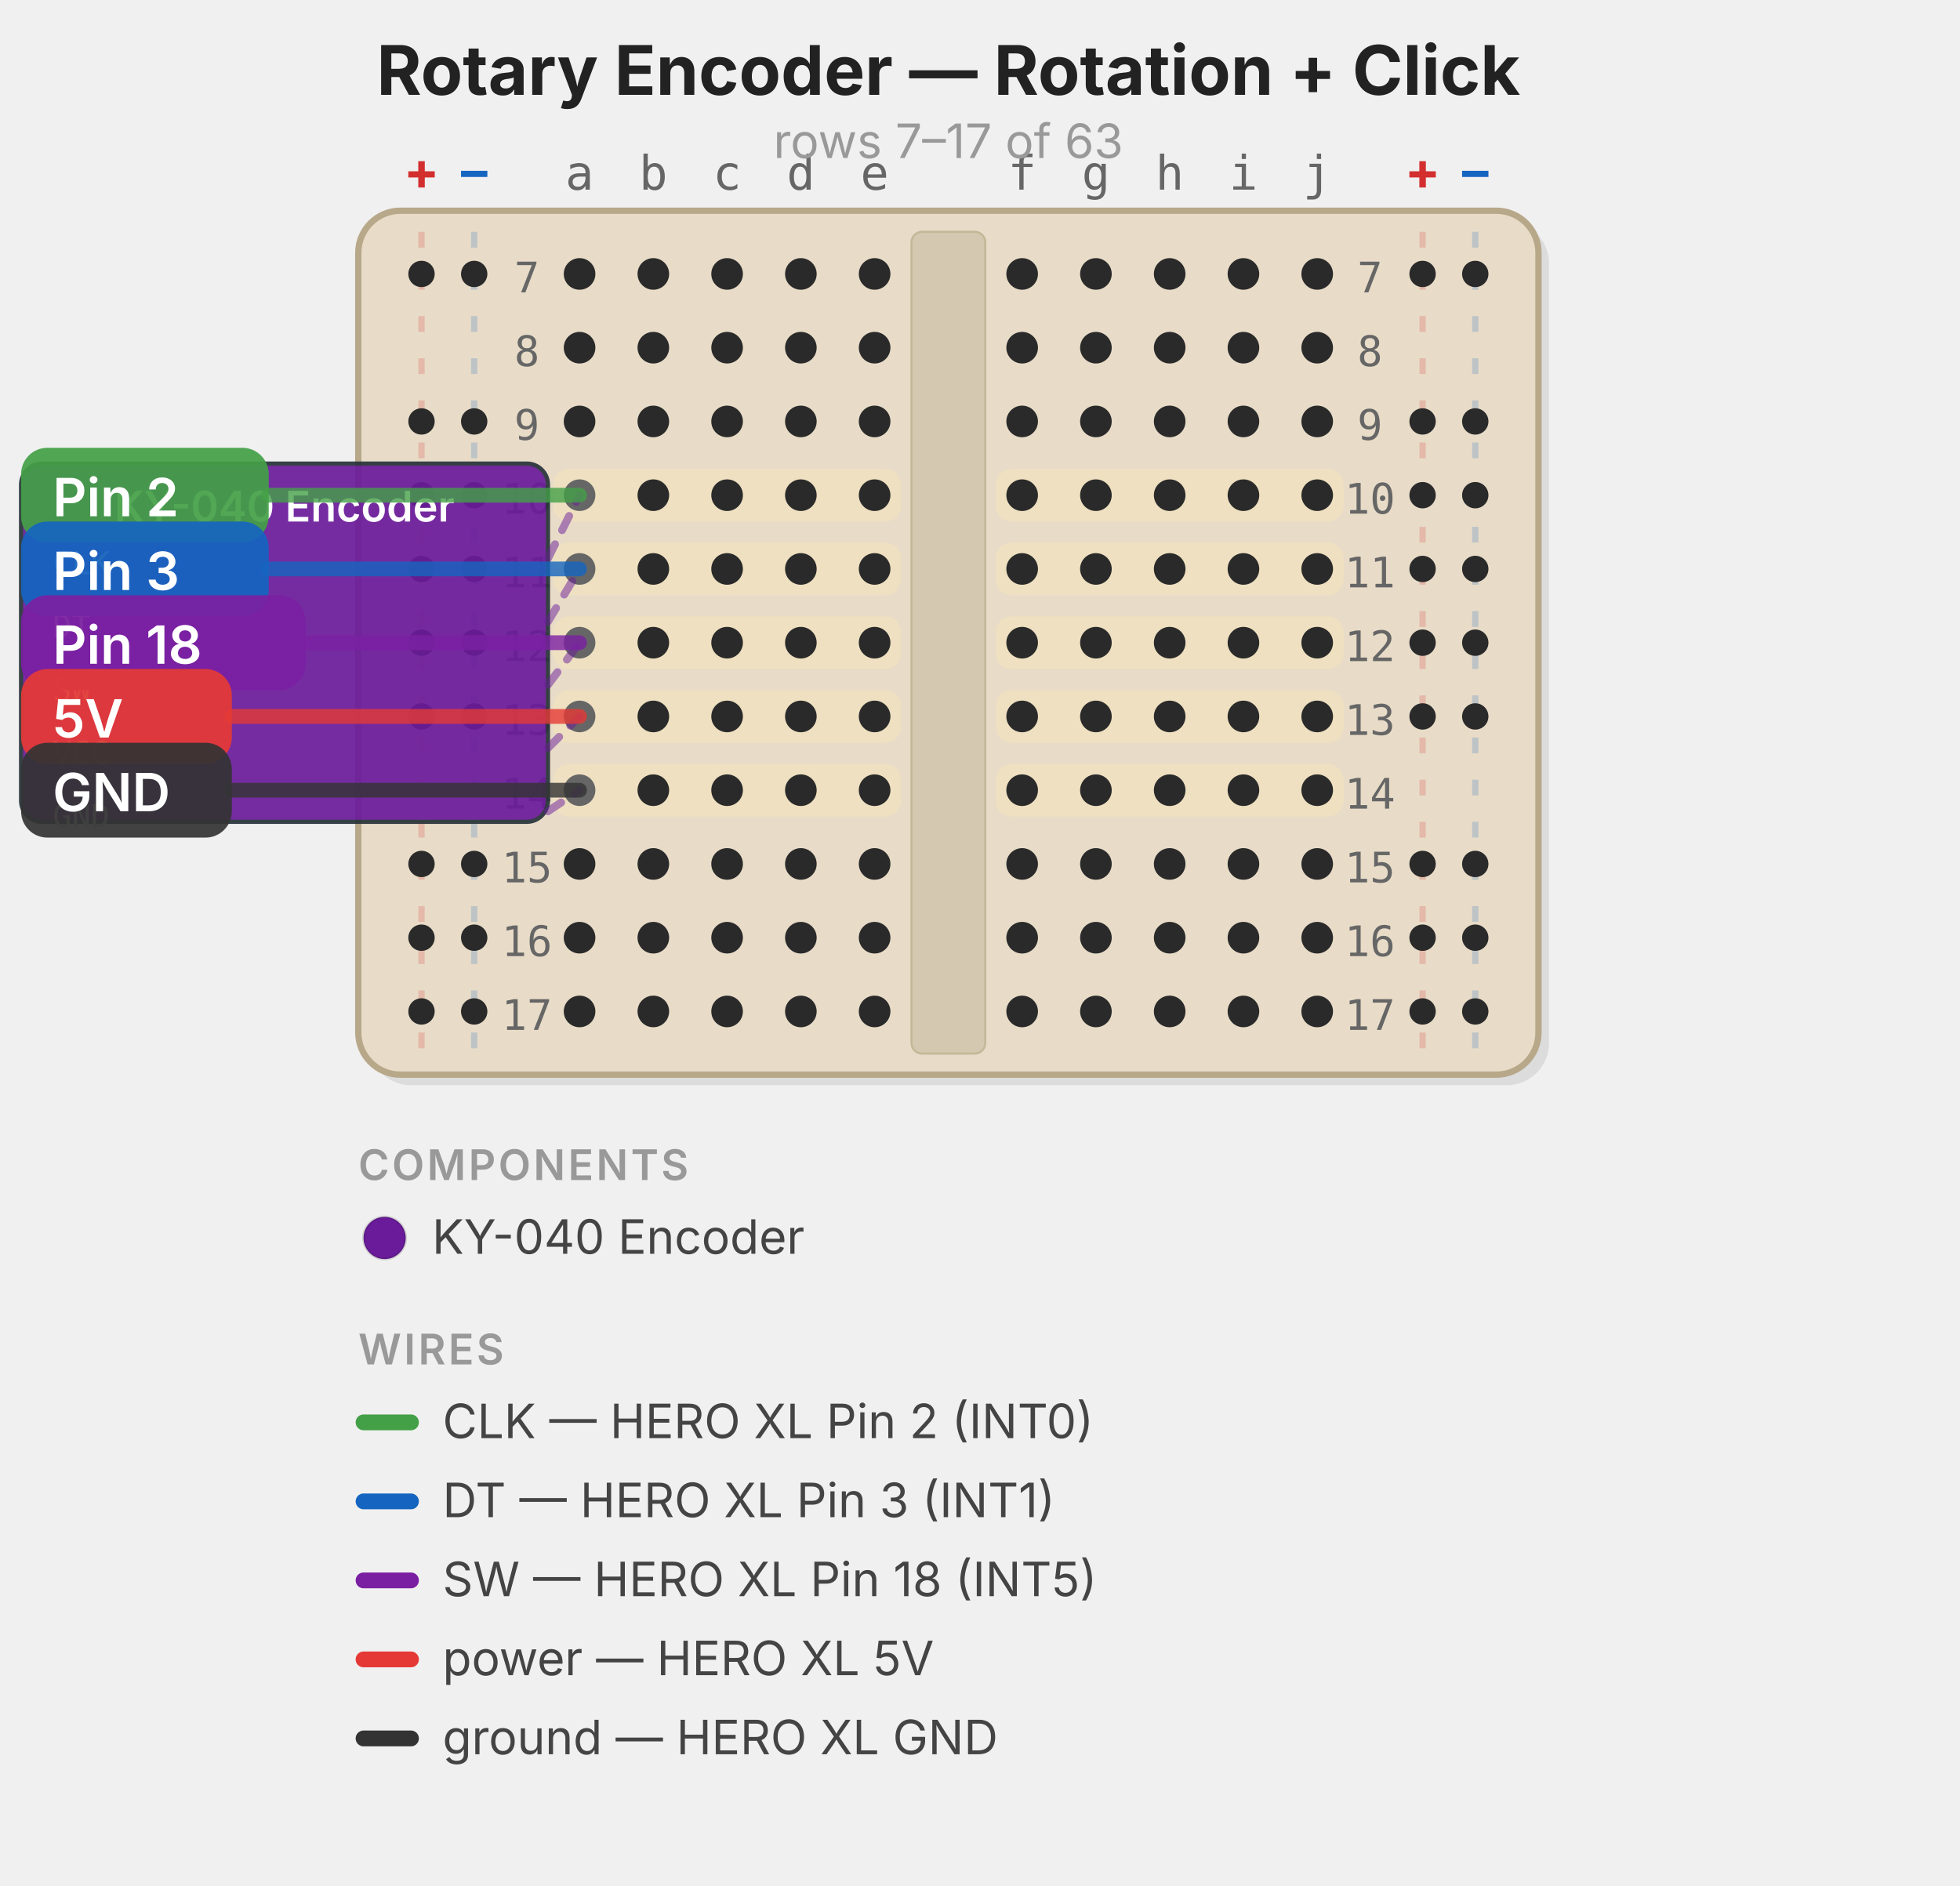
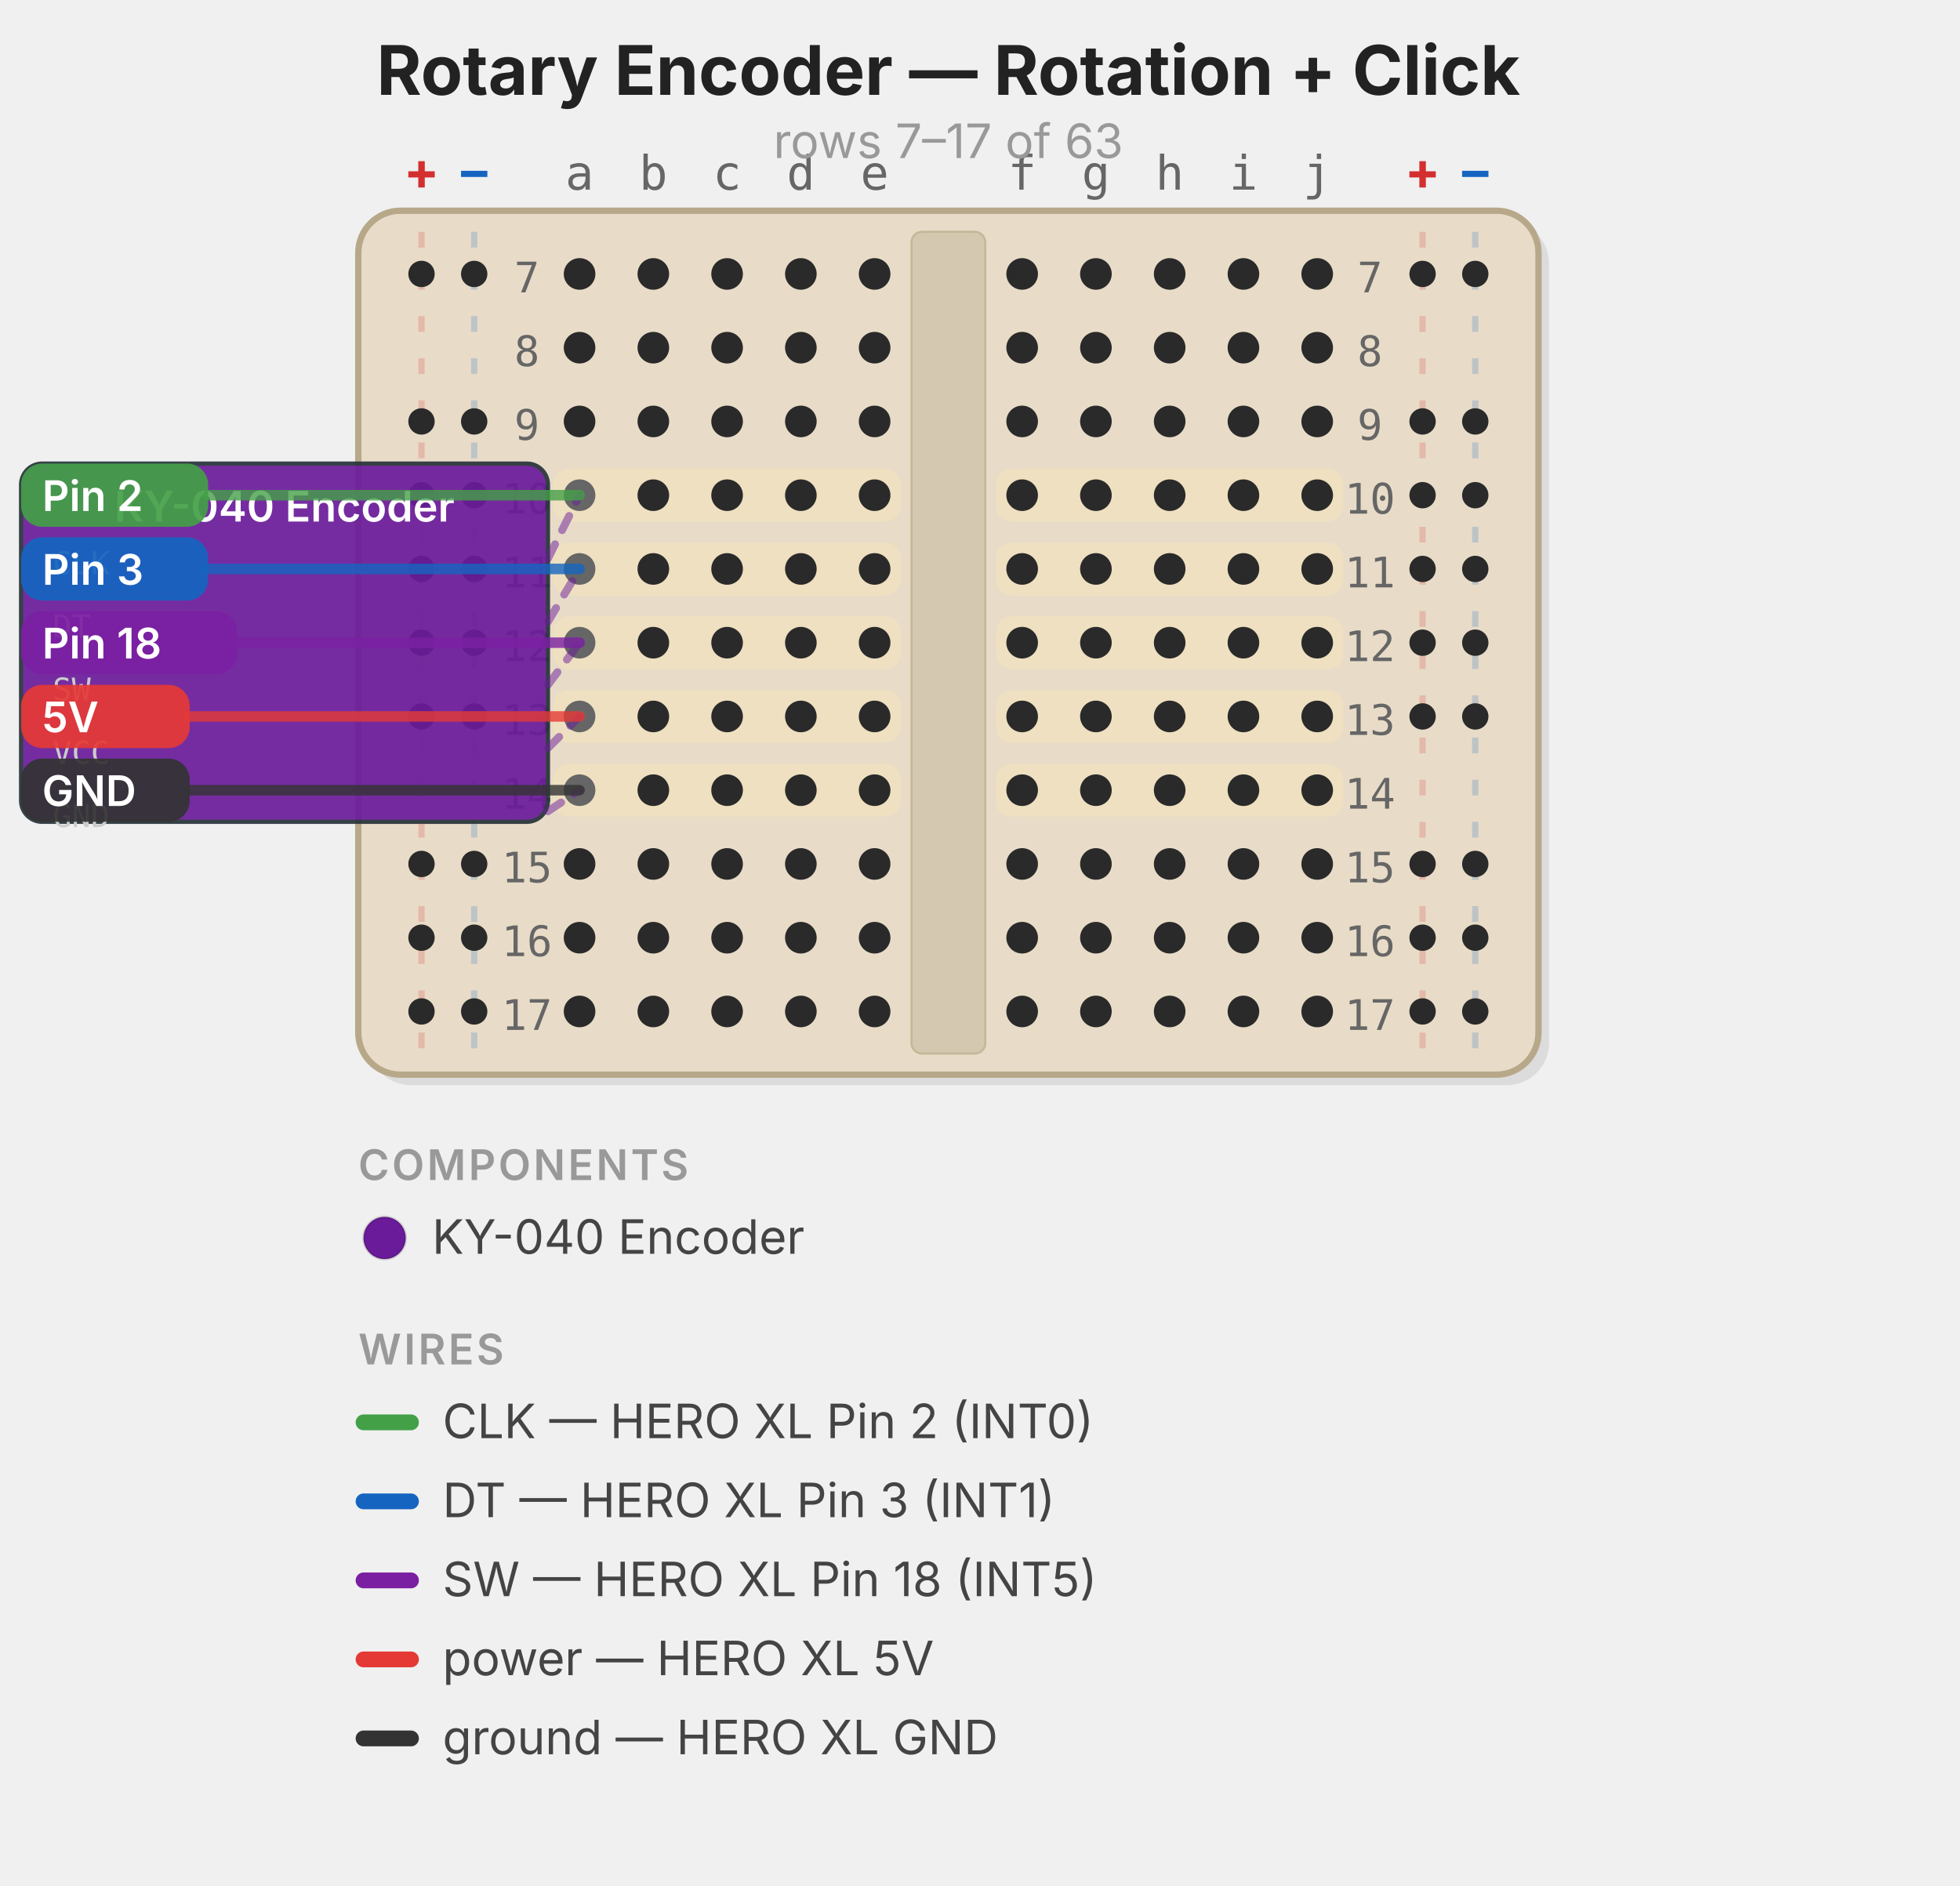
<svg xmlns="http://www.w3.org/2000/svg" viewBox="0 0 372 358" width="372" height="358" style="background:#fff">
  <rect x="70.0" y="42.0" width="224.0" height="164.0" rx="8" fill="#00000015" />
  <rect x="68.0" y="40.0" width="224.0" height="164.0" rx="8" fill="#e8dcc8" stroke="#b8a88a" stroke-width="1.2" />
  <rect x="173.0" y="44.0" width="14.0" height="156.0" rx="2" fill="#d4c8b0" stroke="#c4b898" stroke-width="0.4" />
  <line x1="80.0" y1="44.0" x2="80.0" y2="200.0" stroke="#d32f2f" stroke-width="1.2" opacity="0.2" stroke-dasharray="3,5" />
  <line x1="90.0" y1="44.0" x2="90.0" y2="200.0" stroke="#1565c0" stroke-width="1.2" opacity="0.2" stroke-dasharray="3,5" />
  <line x1="270.0" y1="44.0" x2="270.0" y2="200.0" stroke="#d32f2f" stroke-width="1.2" opacity="0.2" stroke-dasharray="3,5" />
  <line x1="280.0" y1="44.0" x2="280.0" y2="200.0" stroke="#1565c0" stroke-width="1.2" opacity="0.2" stroke-dasharray="3,5" />
  <rect x="105.0" y="89.0" width="66.0" height="10.0" rx="3" fill="#ffeaa7" opacity="0.25" />
  <rect x="189.0" y="89.0" width="66.0" height="10.0" rx="3" fill="#ffeaa7" opacity="0.25" />
  <rect x="105.0" y="103.0" width="66.0" height="10.0" rx="3" fill="#ffeaa7" opacity="0.25" />
  <rect x="189.0" y="103.0" width="66.0" height="10.0" rx="3" fill="#ffeaa7" opacity="0.25" />
  <rect x="105.0" y="117.0" width="66.0" height="10.0" rx="3" fill="#ffeaa7" opacity="0.25" />
  <rect x="189.0" y="117.0" width="66.0" height="10.0" rx="3" fill="#ffeaa7" opacity="0.25" />
  <rect x="105.0" y="131.0" width="66.0" height="10.0" rx="3" fill="#ffeaa7" opacity="0.25" />
  <rect x="189.0" y="131.0" width="66.0" height="10.0" rx="3" fill="#ffeaa7" opacity="0.25" />
  <rect x="105.0" y="145.0" width="66.0" height="10.0" rx="3" fill="#ffeaa7" opacity="0.25" />
  <rect x="189.0" y="145.0" width="66.0" height="10.0" rx="3" fill="#ffeaa7" opacity="0.25" />
  <circle cx="110.0" cy="52.0" r="3.0" fill="#2a2a2a" />
  <circle cx="110.0" cy="66.0" r="3.0" fill="#2a2a2a" />
  <circle cx="110.0" cy="80.0" r="3.0" fill="#2a2a2a" />
  <circle cx="110.0" cy="94.0" r="3.0" fill="#666" />
  <circle cx="110.0" cy="108.0" r="3.0" fill="#666" />
  <circle cx="110.0" cy="122.0" r="3.0" fill="#666" />
  <circle cx="110.0" cy="136.0" r="3.0" fill="#666" />
  <circle cx="110.0" cy="150.0" r="3.0" fill="#666" />
  <circle cx="110.0" cy="164.0" r="3.0" fill="#2a2a2a" />
  <circle cx="110.0" cy="178.0" r="3.0" fill="#2a2a2a" />
  <circle cx="110.0" cy="192.0" r="3.0" fill="#2a2a2a" />
  <circle cx="124.0" cy="52.0" r="3.0" fill="#2a2a2a" />
  <circle cx="124.0" cy="66.0" r="3.0" fill="#2a2a2a" />
  <circle cx="124.0" cy="80.0" r="3.0" fill="#2a2a2a" />
  <circle cx="124.0" cy="94.0" r="3.0" fill="#2a2a2a" />
  <circle cx="124.0" cy="108.0" r="3.0" fill="#2a2a2a" />
  <circle cx="124.0" cy="122.0" r="3.0" fill="#2a2a2a" />
  <circle cx="124.0" cy="136.0" r="3.0" fill="#2a2a2a" />
  <circle cx="124.0" cy="150.0" r="3.0" fill="#2a2a2a" />
  <circle cx="124.0" cy="164.0" r="3.0" fill="#2a2a2a" />
  <circle cx="124.0" cy="178.0" r="3.0" fill="#2a2a2a" />
  <circle cx="124.0" cy="192.0" r="3.0" fill="#2a2a2a" />
  <circle cx="138.0" cy="52.0" r="3.0" fill="#2a2a2a" />
  <circle cx="138.0" cy="66.0" r="3.0" fill="#2a2a2a" />
  <circle cx="138.0" cy="80.0" r="3.0" fill="#2a2a2a" />
  <circle cx="138.0" cy="94.0" r="3.0" fill="#2a2a2a" />
  <circle cx="138.0" cy="108.0" r="3.0" fill="#2a2a2a" />
  <circle cx="138.0" cy="122.0" r="3.0" fill="#2a2a2a" />
  <circle cx="138.0" cy="136.0" r="3.0" fill="#2a2a2a" />
  <circle cx="138.0" cy="150.0" r="3.0" fill="#2a2a2a" />
  <circle cx="138.0" cy="164.0" r="3.0" fill="#2a2a2a" />
  <circle cx="138.0" cy="178.0" r="3.0" fill="#2a2a2a" />
  <circle cx="138.0" cy="192.0" r="3.0" fill="#2a2a2a" />
  <circle cx="152.0" cy="52.0" r="3.0" fill="#2a2a2a" />
  <circle cx="152.0" cy="66.0" r="3.0" fill="#2a2a2a" />
  <circle cx="152.0" cy="80.0" r="3.0" fill="#2a2a2a" />
  <circle cx="152.0" cy="94.0" r="3.0" fill="#2a2a2a" />
  <circle cx="152.0" cy="108.0" r="3.0" fill="#2a2a2a" />
  <circle cx="152.0" cy="122.0" r="3.0" fill="#2a2a2a" />
  <circle cx="152.0" cy="136.0" r="3.0" fill="#2a2a2a" />
  <circle cx="152.0" cy="150.0" r="3.0" fill="#2a2a2a" />
  <circle cx="152.0" cy="164.0" r="3.0" fill="#2a2a2a" />
  <circle cx="152.0" cy="178.0" r="3.0" fill="#2a2a2a" />
  <circle cx="152.0" cy="192.0" r="3.0" fill="#2a2a2a" />
  <circle cx="166.0" cy="52.0" r="3.0" fill="#2a2a2a" />
  <circle cx="166.0" cy="66.0" r="3.0" fill="#2a2a2a" />
  <circle cx="166.0" cy="80.0" r="3.0" fill="#2a2a2a" />
  <circle cx="166.0" cy="94.0" r="3.0" fill="#2a2a2a" />
  <circle cx="166.0" cy="108.0" r="3.0" fill="#2a2a2a" />
  <circle cx="166.0" cy="122.0" r="3.0" fill="#2a2a2a" />
  <circle cx="166.0" cy="136.0" r="3.0" fill="#2a2a2a" />
  <circle cx="166.0" cy="150.0" r="3.0" fill="#2a2a2a" />
  <circle cx="166.0" cy="164.0" r="3.0" fill="#2a2a2a" />
  <circle cx="166.0" cy="178.0" r="3.0" fill="#2a2a2a" />
  <circle cx="166.0" cy="192.0" r="3.0" fill="#2a2a2a" />
  <circle cx="194.0" cy="52.0" r="3.0" fill="#2a2a2a" />
  <circle cx="194.0" cy="66.0" r="3.0" fill="#2a2a2a" />
  <circle cx="194.0" cy="80.0" r="3.0" fill="#2a2a2a" />
  <circle cx="194.0" cy="94.0" r="3.0" fill="#2a2a2a" />
  <circle cx="194.0" cy="108.0" r="3.0" fill="#2a2a2a" />
  <circle cx="194.0" cy="122.0" r="3.0" fill="#2a2a2a" />
  <circle cx="194.0" cy="136.0" r="3.0" fill="#2a2a2a" />
  <circle cx="194.0" cy="150.0" r="3.0" fill="#2a2a2a" />
  <circle cx="194.0" cy="164.0" r="3.0" fill="#2a2a2a" />
  <circle cx="194.0" cy="178.0" r="3.0" fill="#2a2a2a" />
  <circle cx="194.0" cy="192.0" r="3.0" fill="#2a2a2a" />
  <circle cx="208.0" cy="52.0" r="3.0" fill="#2a2a2a" />
  <circle cx="208.0" cy="66.0" r="3.0" fill="#2a2a2a" />
  <circle cx="208.0" cy="80.0" r="3.0" fill="#2a2a2a" />
  <circle cx="208.0" cy="94.0" r="3.0" fill="#2a2a2a" />
  <circle cx="208.0" cy="108.0" r="3.0" fill="#2a2a2a" />
  <circle cx="208.0" cy="122.0" r="3.0" fill="#2a2a2a" />
  <circle cx="208.0" cy="136.0" r="3.0" fill="#2a2a2a" />
  <circle cx="208.0" cy="150.0" r="3.0" fill="#2a2a2a" />
  <circle cx="208.0" cy="164.0" r="3.0" fill="#2a2a2a" />
  <circle cx="208.0" cy="178.0" r="3.0" fill="#2a2a2a" />
  <circle cx="208.0" cy="192.0" r="3.0" fill="#2a2a2a" />
  <circle cx="222.0" cy="52.0" r="3.0" fill="#2a2a2a" />
  <circle cx="222.0" cy="66.0" r="3.0" fill="#2a2a2a" />
  <circle cx="222.0" cy="80.0" r="3.0" fill="#2a2a2a" />
  <circle cx="222.0" cy="94.0" r="3.0" fill="#2a2a2a" />
  <circle cx="222.0" cy="108.0" r="3.0" fill="#2a2a2a" />
  <circle cx="222.0" cy="122.0" r="3.0" fill="#2a2a2a" />
  <circle cx="222.0" cy="136.0" r="3.0" fill="#2a2a2a" />
  <circle cx="222.0" cy="150.0" r="3.0" fill="#2a2a2a" />
  <circle cx="222.0" cy="164.0" r="3.0" fill="#2a2a2a" />
  <circle cx="222.0" cy="178.0" r="3.0" fill="#2a2a2a" />
  <circle cx="222.0" cy="192.0" r="3.0" fill="#2a2a2a" />
  <circle cx="236.0" cy="52.0" r="3.0" fill="#2a2a2a" />
  <circle cx="236.0" cy="66.0" r="3.0" fill="#2a2a2a" />
  <circle cx="236.0" cy="80.0" r="3.0" fill="#2a2a2a" />
  <circle cx="236.0" cy="94.0" r="3.0" fill="#2a2a2a" />
  <circle cx="236.0" cy="108.0" r="3.0" fill="#2a2a2a" />
  <circle cx="236.0" cy="122.0" r="3.0" fill="#2a2a2a" />
  <circle cx="236.0" cy="136.0" r="3.0" fill="#2a2a2a" />
  <circle cx="236.0" cy="150.0" r="3.0" fill="#2a2a2a" />
  <circle cx="236.0" cy="164.0" r="3.0" fill="#2a2a2a" />
  <circle cx="236.0" cy="178.0" r="3.0" fill="#2a2a2a" />
  <circle cx="236.0" cy="192.0" r="3.0" fill="#2a2a2a" />
  <circle cx="250.0" cy="52.0" r="3.0" fill="#2a2a2a" />
  <circle cx="250.0" cy="66.0" r="3.0" fill="#2a2a2a" />
  <circle cx="250.0" cy="80.0" r="3.0" fill="#2a2a2a" />
  <circle cx="250.0" cy="94.0" r="3.0" fill="#2a2a2a" />
  <circle cx="250.0" cy="108.0" r="3.0" fill="#2a2a2a" />
  <circle cx="250.0" cy="122.0" r="3.0" fill="#2a2a2a" />
  <circle cx="250.0" cy="136.0" r="3.0" fill="#2a2a2a" />
  <circle cx="250.0" cy="150.0" r="3.0" fill="#2a2a2a" />
  <circle cx="250.0" cy="164.0" r="3.0" fill="#2a2a2a" />
  <circle cx="250.0" cy="178.0" r="3.0" fill="#2a2a2a" />
  <circle cx="250.0" cy="192.0" r="3.0" fill="#2a2a2a" />
  <circle cx="80.0" cy="52.0" r="2.5" fill="#2a2a2a" />
  <circle cx="80.0" cy="80.0" r="2.5" fill="#2a2a2a" />
  <circle cx="80.0" cy="94.0" r="2.5" fill="#2a2a2a" />
  <circle cx="80.0" cy="108.0" r="2.5" fill="#2a2a2a" />
  <circle cx="80.0" cy="122.0" r="2.5" fill="#2a2a2a" />
  <circle cx="80.0" cy="136.0" r="2.5" fill="#2a2a2a" />
  <circle cx="80.0" cy="164.0" r="2.5" fill="#2a2a2a" />
  <circle cx="80.0" cy="178.0" r="2.5" fill="#2a2a2a" />
  <circle cx="80.0" cy="192.0" r="2.5" fill="#2a2a2a" />
  <circle cx="90.0" cy="52.0" r="2.5" fill="#2a2a2a" />
  <circle cx="90.0" cy="80.0" r="2.5" fill="#2a2a2a" />
  <circle cx="90.0" cy="94.0" r="2.5" fill="#2a2a2a" />
  <circle cx="90.0" cy="108.0" r="2.5" fill="#2a2a2a" />
  <circle cx="90.0" cy="122.0" r="2.5" fill="#2a2a2a" />
  <circle cx="90.0" cy="136.0" r="2.5" fill="#2a2a2a" />
  <circle cx="90.0" cy="164.0" r="2.5" fill="#2a2a2a" />
  <circle cx="90.0" cy="178.0" r="2.5" fill="#2a2a2a" />
  <circle cx="90.0" cy="192.0" r="2.5" fill="#2a2a2a" />
  <circle cx="270.0" cy="52.0" r="2.5" fill="#2a2a2a" />
  <circle cx="270.0" cy="80.0" r="2.5" fill="#2a2a2a" />
  <circle cx="270.0" cy="94.0" r="2.5" fill="#2a2a2a" />
  <circle cx="270.0" cy="108.0" r="2.5" fill="#2a2a2a" />
  <circle cx="270.0" cy="122.0" r="2.5" fill="#2a2a2a" />
  <circle cx="270.0" cy="136.0" r="2.5" fill="#2a2a2a" />
  <circle cx="270.0" cy="164.0" r="2.5" fill="#2a2a2a" />
  <circle cx="270.0" cy="178.0" r="2.5" fill="#2a2a2a" />
  <circle cx="270.0" cy="192.0" r="2.5" fill="#2a2a2a" />
  <circle cx="280.0" cy="52.0" r="2.5" fill="#2a2a2a" />
  <circle cx="280.0" cy="80.0" r="2.5" fill="#2a2a2a" />
  <circle cx="280.0" cy="94.0" r="2.5" fill="#2a2a2a" />
  <circle cx="280.0" cy="108.0" r="2.5" fill="#2a2a2a" />
  <circle cx="280.0" cy="122.0" r="2.5" fill="#2a2a2a" />
  <circle cx="280.0" cy="136.0" r="2.5" fill="#2a2a2a" />
  <circle cx="280.0" cy="164.0" r="2.5" fill="#2a2a2a" />
  <circle cx="280.0" cy="178.0" r="2.5" fill="#2a2a2a" />
  <circle cx="280.0" cy="192.0" r="2.5" fill="#2a2a2a" />
  <text x="110.0" y="36.0" font-size="9" fill="#666" text-anchor="middle" font-family="'SF Mono', 'Cascadia Code', 'Fira Code', monospace">a</text>
  <text x="124.0" y="36.0" font-size="9" fill="#666" text-anchor="middle" font-family="'SF Mono', 'Cascadia Code', 'Fira Code', monospace">b</text>
  <text x="138.0" y="36.0" font-size="9" fill="#666" text-anchor="middle" font-family="'SF Mono', 'Cascadia Code', 'Fira Code', monospace">c</text>
  <text x="152.0" y="36.0" font-size="9" fill="#666" text-anchor="middle" font-family="'SF Mono', 'Cascadia Code', 'Fira Code', monospace">d</text>
  <text x="166.0" y="36.0" font-size="9" fill="#666" text-anchor="middle" font-family="'SF Mono', 'Cascadia Code', 'Fira Code', monospace">e</text>
  <text x="194.0" y="36.0" font-size="9" fill="#666" text-anchor="middle" font-family="'SF Mono', 'Cascadia Code', 'Fira Code', monospace">f</text>
  <text x="208.0" y="36.0" font-size="9" fill="#666" text-anchor="middle" font-family="'SF Mono', 'Cascadia Code', 'Fira Code', monospace">g</text>
  <text x="222.0" y="36.0" font-size="9" fill="#666" text-anchor="middle" font-family="'SF Mono', 'Cascadia Code', 'Fira Code', monospace">h</text>
  <text x="236.0" y="36.0" font-size="9" fill="#666" text-anchor="middle" font-family="'SF Mono', 'Cascadia Code', 'Fira Code', monospace">i</text>
  <text x="250.0" y="36.0" font-size="9" fill="#666" text-anchor="middle" font-family="'SF Mono', 'Cascadia Code', 'Fira Code', monospace">j</text>
  <text x="80.0" y="36.0" font-size="10" fill="#d32f2f" font-weight="bold" text-anchor="middle" font-family="system-ui, -apple-system, 'Segoe UI', sans-serif">+</text>
  <text x="90.0" y="36.0" font-size="10" fill="#1565c0" font-weight="bold" text-anchor="middle" font-family="system-ui, -apple-system, 'Segoe UI', sans-serif">–</text>
  <text x="270.0" y="36.0" font-size="10" fill="#d32f2f" font-weight="bold" text-anchor="middle" font-family="system-ui, -apple-system, 'Segoe UI', sans-serif">+</text>
  <text x="280.0" y="36.0" font-size="10" fill="#1565c0" font-weight="bold" text-anchor="middle" font-family="system-ui, -apple-system, 'Segoe UI', sans-serif">–</text>
  <text x="100.0" y="55.5" font-size="8" fill="#666" text-anchor="middle" font-family="'SF Mono', 'Cascadia Code', 'Fira Code', monospace">7</text>
  <text x="260.0" y="55.5" font-size="8" fill="#666" text-anchor="middle" font-family="'SF Mono', 'Cascadia Code', 'Fira Code', monospace">7</text>
  <text x="100.0" y="69.5" font-size="8" fill="#666" text-anchor="middle" font-family="'SF Mono', 'Cascadia Code', 'Fira Code', monospace">8</text>
  <text x="260.0" y="69.5" font-size="8" fill="#666" text-anchor="middle" font-family="'SF Mono', 'Cascadia Code', 'Fira Code', monospace">8</text>
  <text x="100.0" y="83.5" font-size="8" fill="#666" text-anchor="middle" font-family="'SF Mono', 'Cascadia Code', 'Fira Code', monospace">9</text>
  <text x="260.0" y="83.5" font-size="8" fill="#666" text-anchor="middle" font-family="'SF Mono', 'Cascadia Code', 'Fira Code', monospace">9</text>
  <text x="100.0" y="97.5" font-size="8" fill="#666" text-anchor="middle" font-family="'SF Mono', 'Cascadia Code', 'Fira Code', monospace">10</text>
  <text x="260.0" y="97.5" font-size="8" fill="#666" text-anchor="middle" font-family="'SF Mono', 'Cascadia Code', 'Fira Code', monospace">10</text>
  <text x="100.0" y="111.5" font-size="8" fill="#666" text-anchor="middle" font-family="'SF Mono', 'Cascadia Code', 'Fira Code', monospace">11</text>
  <text x="260.0" y="111.5" font-size="8" fill="#666" text-anchor="middle" font-family="'SF Mono', 'Cascadia Code', 'Fira Code', monospace">11</text>
  <text x="100.0" y="125.5" font-size="8" fill="#666" text-anchor="middle" font-family="'SF Mono', 'Cascadia Code', 'Fira Code', monospace">12</text>
  <text x="260.0" y="125.5" font-size="8" fill="#666" text-anchor="middle" font-family="'SF Mono', 'Cascadia Code', 'Fira Code', monospace">12</text>
  <text x="100.0" y="139.5" font-size="8" fill="#666" text-anchor="middle" font-family="'SF Mono', 'Cascadia Code', 'Fira Code', monospace">13</text>
  <text x="260.0" y="139.5" font-size="8" fill="#666" text-anchor="middle" font-family="'SF Mono', 'Cascadia Code', 'Fira Code', monospace">13</text>
  <text x="100.0" y="153.5" font-size="8" fill="#666" text-anchor="middle" font-family="'SF Mono', 'Cascadia Code', 'Fira Code', monospace">14</text>
  <text x="260.0" y="153.5" font-size="8" fill="#666" text-anchor="middle" font-family="'SF Mono', 'Cascadia Code', 'Fira Code', monospace">14</text>
  <text x="100.0" y="167.5" font-size="8" fill="#666" text-anchor="middle" font-family="'SF Mono', 'Cascadia Code', 'Fira Code', monospace">15</text>
  <text x="260.0" y="167.5" font-size="8" fill="#666" text-anchor="middle" font-family="'SF Mono', 'Cascadia Code', 'Fira Code', monospace">15</text>
  <text x="100.0" y="181.5" font-size="8" fill="#666" text-anchor="middle" font-family="'SF Mono', 'Cascadia Code', 'Fira Code', monospace">16</text>
  <text x="260.0" y="181.5" font-size="8" fill="#666" text-anchor="middle" font-family="'SF Mono', 'Cascadia Code', 'Fira Code', monospace">16</text>
  <text x="100.0" y="195.5" font-size="8" fill="#666" text-anchor="middle" font-family="'SF Mono', 'Cascadia Code', 'Fira Code', monospace">17</text>
  <text x="260.0" y="195.5" font-size="8" fill="#666" text-anchor="middle" font-family="'SF Mono', 'Cascadia Code', 'Fira Code', monospace">17</text>
  <rect x="4.0" y="88.0" width="100.0" height="68.0" rx="4" fill="#6a1b9a" stroke="#263238" stroke-width="0.8" opacity="0.92" />
  <text x="54.0" y="99.0" font-size="8" fill="white" font-weight="600" text-anchor="middle" font-family="system-ui, -apple-system, 'Segoe UI', sans-serif">KY-040 Encoder</text>
  <text x="10.0" y="109.0" font-size="6" fill="#ccc" font-family="'SF Mono', 'Cascadia Code', 'Fira Code', monospace">CLK</text>
  <line x1="104.0" y1="106.0" x2="110.0" y2="94.0" stroke="#6a1b9a" stroke-width="1.5" stroke-linecap="round" opacity="0.5" stroke-dasharray="3,3" />
  <text x="10.0" y="121.0" font-size="6" fill="#ccc" font-family="'SF Mono', 'Cascadia Code', 'Fira Code', monospace">DT</text>
  <line x1="104.0" y1="118.0" x2="110.0" y2="108.0" stroke="#6a1b9a" stroke-width="1.5" stroke-linecap="round" opacity="0.5" stroke-dasharray="3,3" />
  <text x="10.0" y="133.0" font-size="6" fill="#ccc" font-family="'SF Mono', 'Cascadia Code', 'Fira Code', monospace">SW</text>
  <line x1="104.0" y1="130.0" x2="110.0" y2="122.0" stroke="#6a1b9a" stroke-width="1.5" stroke-linecap="round" opacity="0.5" stroke-dasharray="3,3" />
  <text x="10.0" y="145.0" font-size="6" fill="#ccc" font-family="'SF Mono', 'Cascadia Code', 'Fira Code', monospace">VCC</text>
  <line x1="104.0" y1="142.0" x2="110.0" y2="136.0" stroke="#6a1b9a" stroke-width="1.5" stroke-linecap="round" opacity="0.5" stroke-dasharray="3,3" />
  <text x="10.0" y="157.0" font-size="6" fill="#ccc" font-family="'SF Mono', 'Cascadia Code', 'Fira Code', monospace">GND</text>
  <line x1="104.0" y1="154.0" x2="110.0" y2="150.0" stroke="#6a1b9a" stroke-width="1.5" stroke-linecap="round" opacity="0.5" stroke-dasharray="3,3" />
-   <line x1="51.0" y1="94.0" x2="110.0" y2="94.0" stroke="#43a047" stroke-width="2.8" stroke-linecap="round" opacity="0.8" />
-   <rect x="4.0" y="85.0" width="47.0" height="18.0" rx="5" fill="#43a047" opacity="0.92" />
-   <text x="10.0" y="98.0" font-size="10" fill="white" font-weight="600" font-family="system-ui, -apple-system, 'Segoe UI', sans-serif">Pin 2</text>
-   <line x1="51.0" y1="108.0" x2="110.0" y2="108.0" stroke="#1565c0" stroke-width="2.8" stroke-linecap="round" opacity="0.8" />
-   <rect x="4.0" y="99.0" width="47.0" height="18.0" rx="5" fill="#1565c0" opacity="0.92" />
-   <text x="10.0" y="112.0" font-size="10" fill="white" font-weight="600" font-family="system-ui, -apple-system, 'Segoe UI', sans-serif">Pin 3</text>
-   <line x1="58.0" y1="122.0" x2="110.0" y2="122.0" stroke="#7b1fa2" stroke-width="2.8" stroke-linecap="round" opacity="0.8" />
-   <rect x="4.0" y="113.0" width="54.0" height="18.0" rx="5" fill="#7b1fa2" opacity="0.92" />
-   <text x="10.0" y="126.0" font-size="10" fill="white" font-weight="600" font-family="system-ui, -apple-system, 'Segoe UI', sans-serif">Pin 18</text>
-   <line x1="44.0" y1="136.0" x2="110.0" y2="136.0" stroke="#e53935" stroke-width="2.8" stroke-linecap="round" opacity="0.8" />
-   <rect x="4.0" y="127.0" width="40.0" height="18.0" rx="5" fill="#e53935" opacity="0.92" />
-   <text x="10.0" y="140.0" font-size="10" fill="white" font-weight="600" font-family="system-ui, -apple-system, 'Segoe UI', sans-serif">5V</text>
-   <line x1="44.0" y1="150.0" x2="110.0" y2="150.0" stroke="#333333" stroke-width="2.8" stroke-linecap="round" opacity="0.8" />
-   <rect x="4.0" y="141.0" width="40.0" height="18.0" rx="5" fill="#333333" opacity="0.92" />
-   <text x="10.0" y="154.0" font-size="10" fill="white" font-weight="600" font-family="system-ui, -apple-system, 'Segoe UI', sans-serif">GND</text>
+   <line x1="39.5" y1="94.0" x2="110.0" y2="94.0" stroke="#43a047" stroke-width="2" stroke-linecap="round" opacity="0.8" />
+   <rect x="4.0" y="88.0" width="35.5" height="12.0" rx="4" fill="#43a047" opacity="0.92" />
+   <text x="8.0" y="97.0" font-size="8" fill="white" font-weight="600" font-family="system-ui, -apple-system, 'Segoe UI', sans-serif">Pin 2</text>
+   <line x1="39.5" y1="108.0" x2="110.0" y2="108.0" stroke="#1565c0" stroke-width="2" stroke-linecap="round" opacity="0.8" />
+   <rect x="4.0" y="102.0" width="35.5" height="12.0" rx="4" fill="#1565c0" opacity="0.92" />
+   <text x="8.0" y="111.0" font-size="8" fill="white" font-weight="600" font-family="system-ui, -apple-system, 'Segoe UI', sans-serif">Pin 3</text>
+   <line x1="45.0" y1="122.0" x2="110.0" y2="122.0" stroke="#7b1fa2" stroke-width="2" stroke-linecap="round" opacity="0.8" />
+   <rect x="4.0" y="116.0" width="41.0" height="12.0" rx="4" fill="#7b1fa2" opacity="0.92" />
+   <text x="8.0" y="125.0" font-size="8" fill="white" font-weight="600" font-family="system-ui, -apple-system, 'Segoe UI', sans-serif">Pin 18</text>
+   <line x1="36.0" y1="136.0" x2="110.0" y2="136.0" stroke="#e53935" stroke-width="2" stroke-linecap="round" opacity="0.8" />
+   <rect x="4.0" y="130.0" width="32.0" height="12.0" rx="4" fill="#e53935" opacity="0.92" />
+   <text x="8.0" y="139.0" font-size="8" fill="white" font-weight="600" font-family="system-ui, -apple-system, 'Segoe UI', sans-serif">5V</text>
+   <line x1="36.0" y1="150.0" x2="110.0" y2="150.0" stroke="#333333" stroke-width="2" stroke-linecap="round" opacity="0.8" />
+   <rect x="4.0" y="144.0" width="32.0" height="12.0" rx="4" fill="#333333" opacity="0.92" />
+   <text x="8.0" y="153.0" font-size="8" fill="white" font-weight="600" font-family="system-ui, -apple-system, 'Segoe UI', sans-serif">GND</text>
  <text x="68.0" y="224.0" font-size="8" fill="#999" font-weight="600" letter-spacing="0.5" font-family="system-ui, -apple-system, 'Segoe UI', sans-serif">COMPONENTS</text>
  <circle cx="73.0" cy="235.0" r="4.0" fill="#6a1b9a" stroke="#0002" stroke-width="0.5" />
  <text x="82.0" y="238.0" font-size="9" fill="#444" font-family="system-ui, -apple-system, 'Segoe UI', sans-serif">KY-040 Encoder</text>
  <text x="68.0" y="259.0" font-size="8" fill="#999" font-weight="600" letter-spacing="0.5" font-family="system-ui, -apple-system, 'Segoe UI', sans-serif">WIRES</text>
  <line x1="69.0" y1="270.0" x2="78.0" y2="270.0" stroke="#43a047" stroke-width="3" stroke-linecap="round" />
  <text x="84.0" y="273.0" font-size="9" fill="#444" font-family="system-ui, -apple-system, 'Segoe UI', sans-serif">CLK — HERO XL Pin 2 (INT0)</text>
  <line x1="69.0" y1="285.0" x2="78.0" y2="285.0" stroke="#1565c0" stroke-width="3" stroke-linecap="round" />
  <text x="84.0" y="288.0" font-size="9" fill="#444" font-family="system-ui, -apple-system, 'Segoe UI', sans-serif">DT — HERO XL Pin 3 (INT1)</text>
  <line x1="69.0" y1="300.0" x2="78.0" y2="300.0" stroke="#7b1fa2" stroke-width="3" stroke-linecap="round" />
  <text x="84.0" y="303.0" font-size="9" fill="#444" font-family="system-ui, -apple-system, 'Segoe UI', sans-serif">SW — HERO XL Pin 18 (INT5)</text>
  <line x1="69.0" y1="315.0" x2="78.0" y2="315.0" stroke="#e53935" stroke-width="3" stroke-linecap="round" />
  <text x="84.0" y="318.0" font-size="9" fill="#444" font-family="system-ui, -apple-system, 'Segoe UI', sans-serif">power — HERO XL 5V</text>
  <line x1="69.0" y1="330.0" x2="78.0" y2="330.0" stroke="#333333" stroke-width="3" stroke-linecap="round" />
  <text x="84.0" y="333.0" font-size="9" fill="#444" font-family="system-ui, -apple-system, 'Segoe UI', sans-serif">ground — HERO XL GND</text>
  <text x="180.0" y="18.0" font-size="13" fill="#222" font-weight="700" text-anchor="middle" font-family="system-ui, -apple-system, 'Segoe UI', sans-serif">Rotary Encoder — Rotation + Click</text>
  <text x="180.0" y="30.0" font-size="9" fill="#999" text-anchor="middle" font-family="system-ui, -apple-system, 'Segoe UI', sans-serif">rows 7–17 of 63</text>
</svg>
